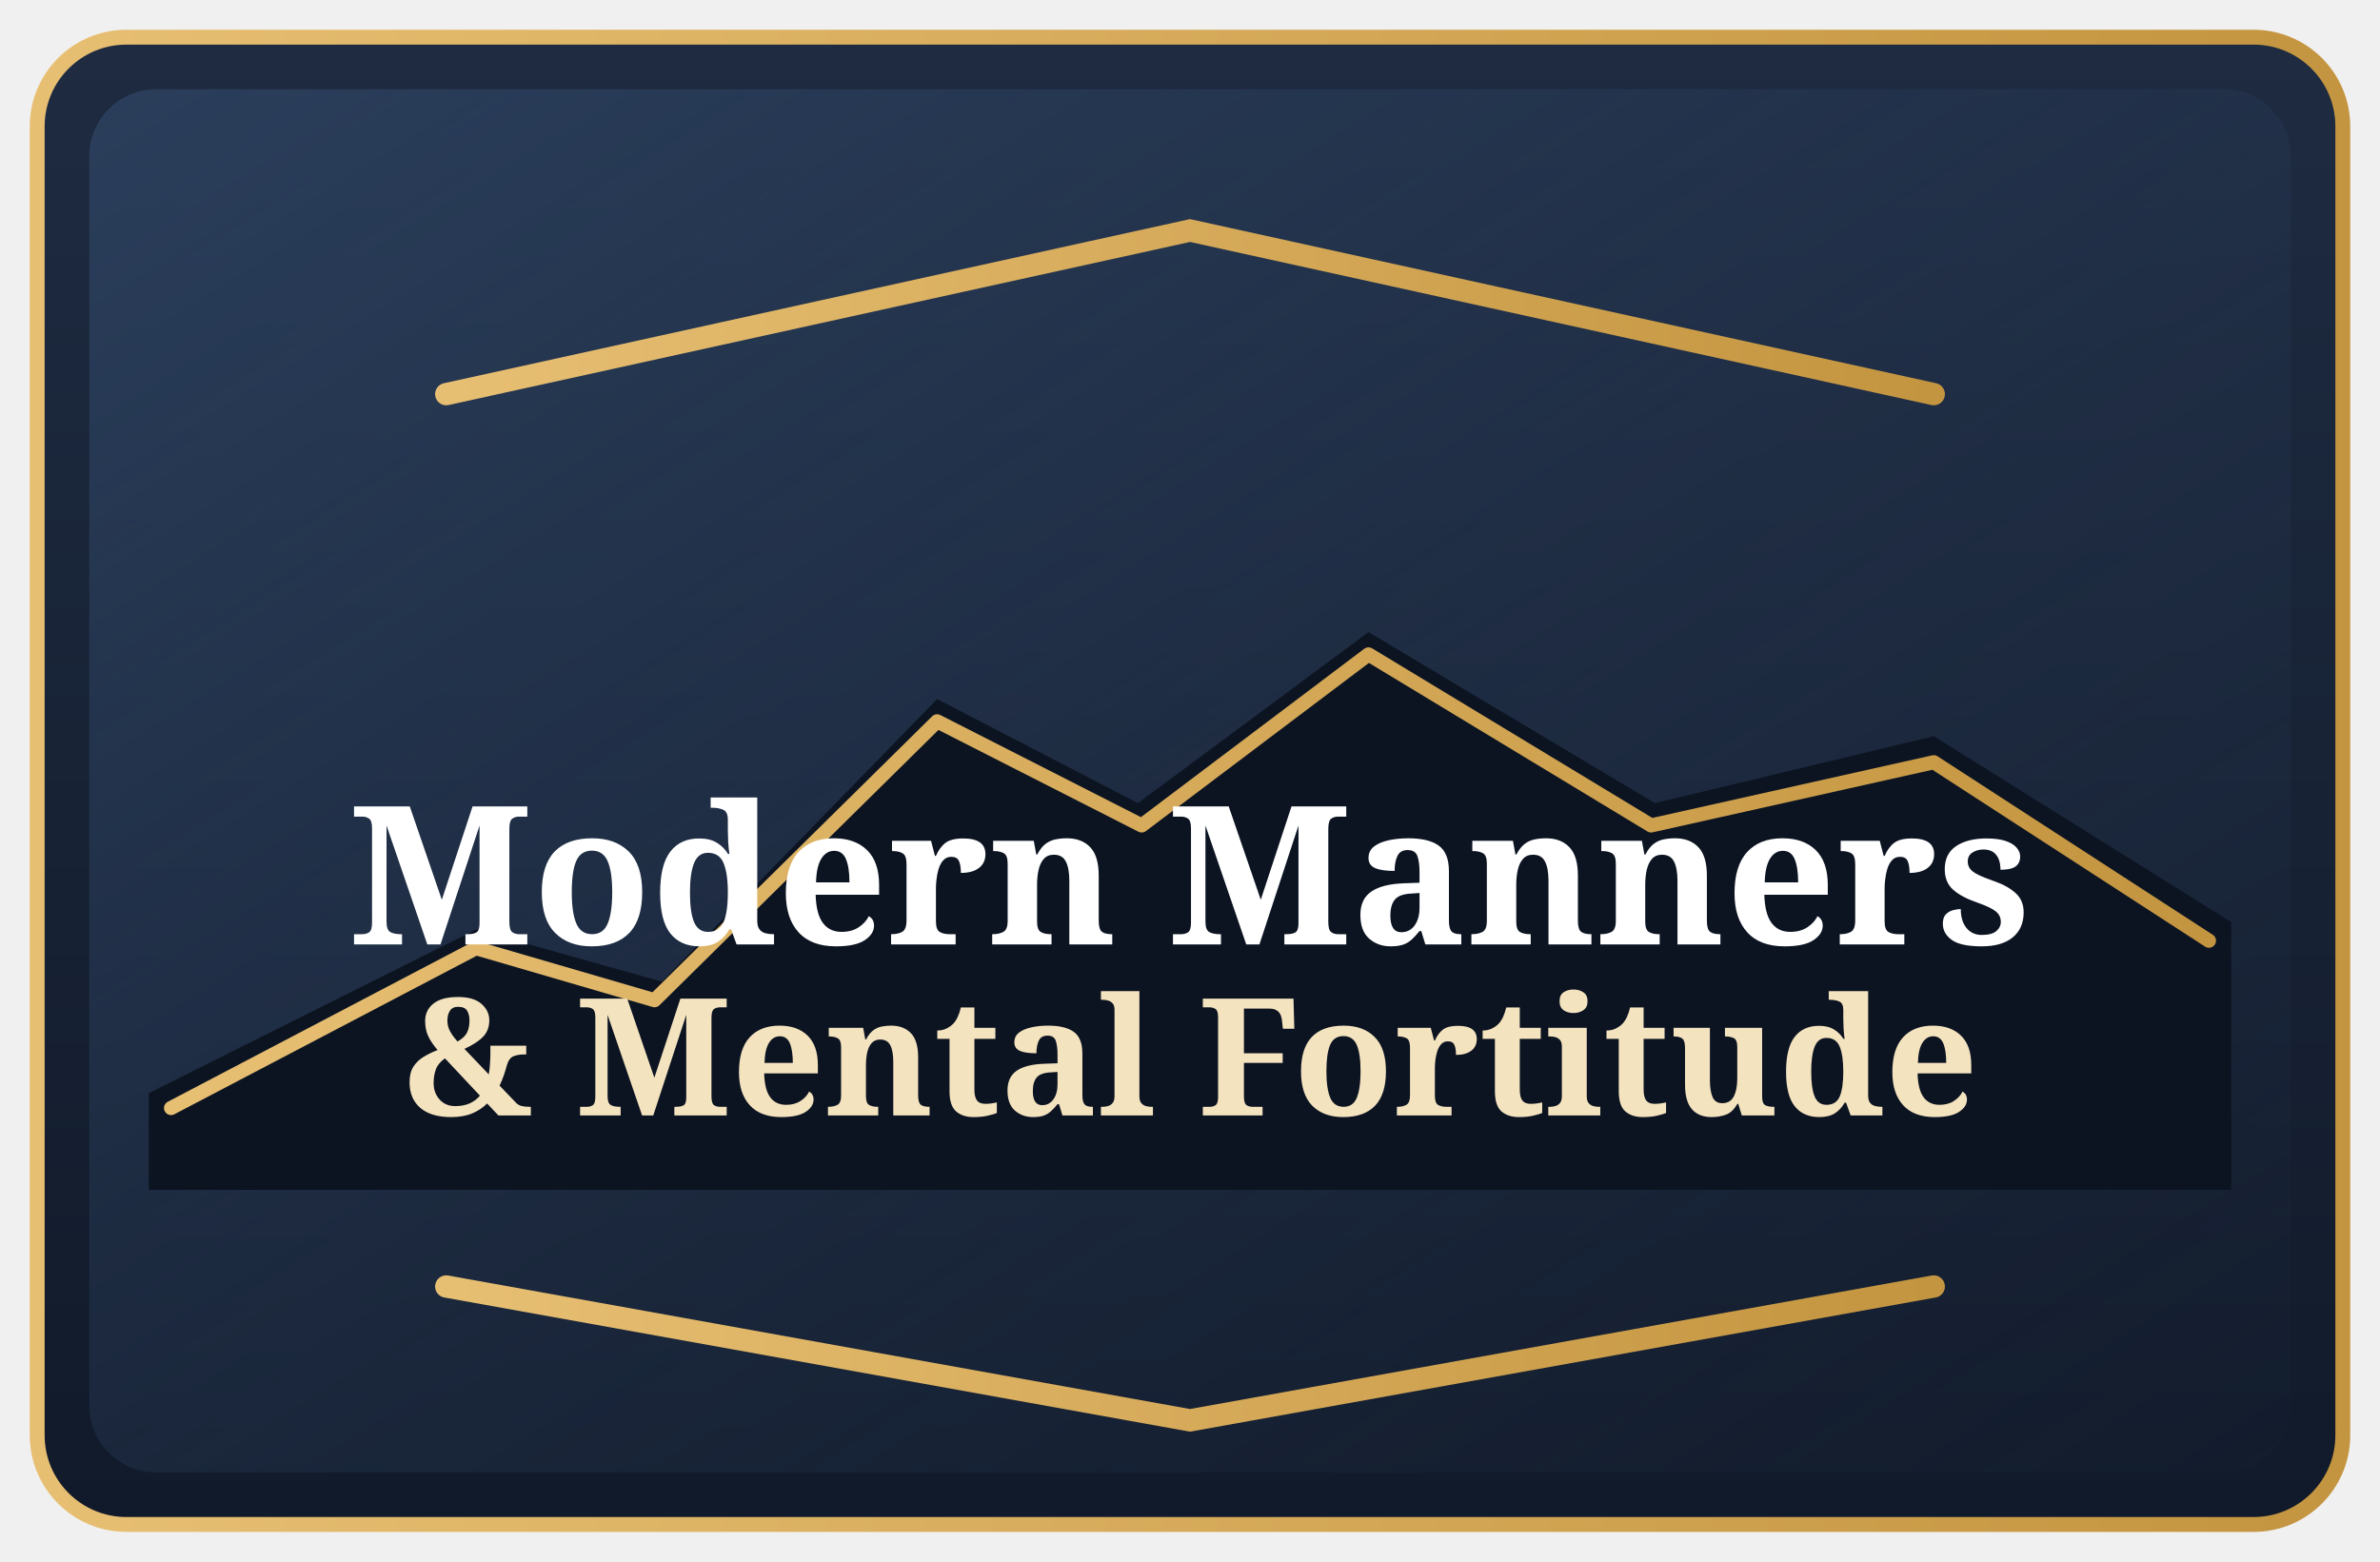
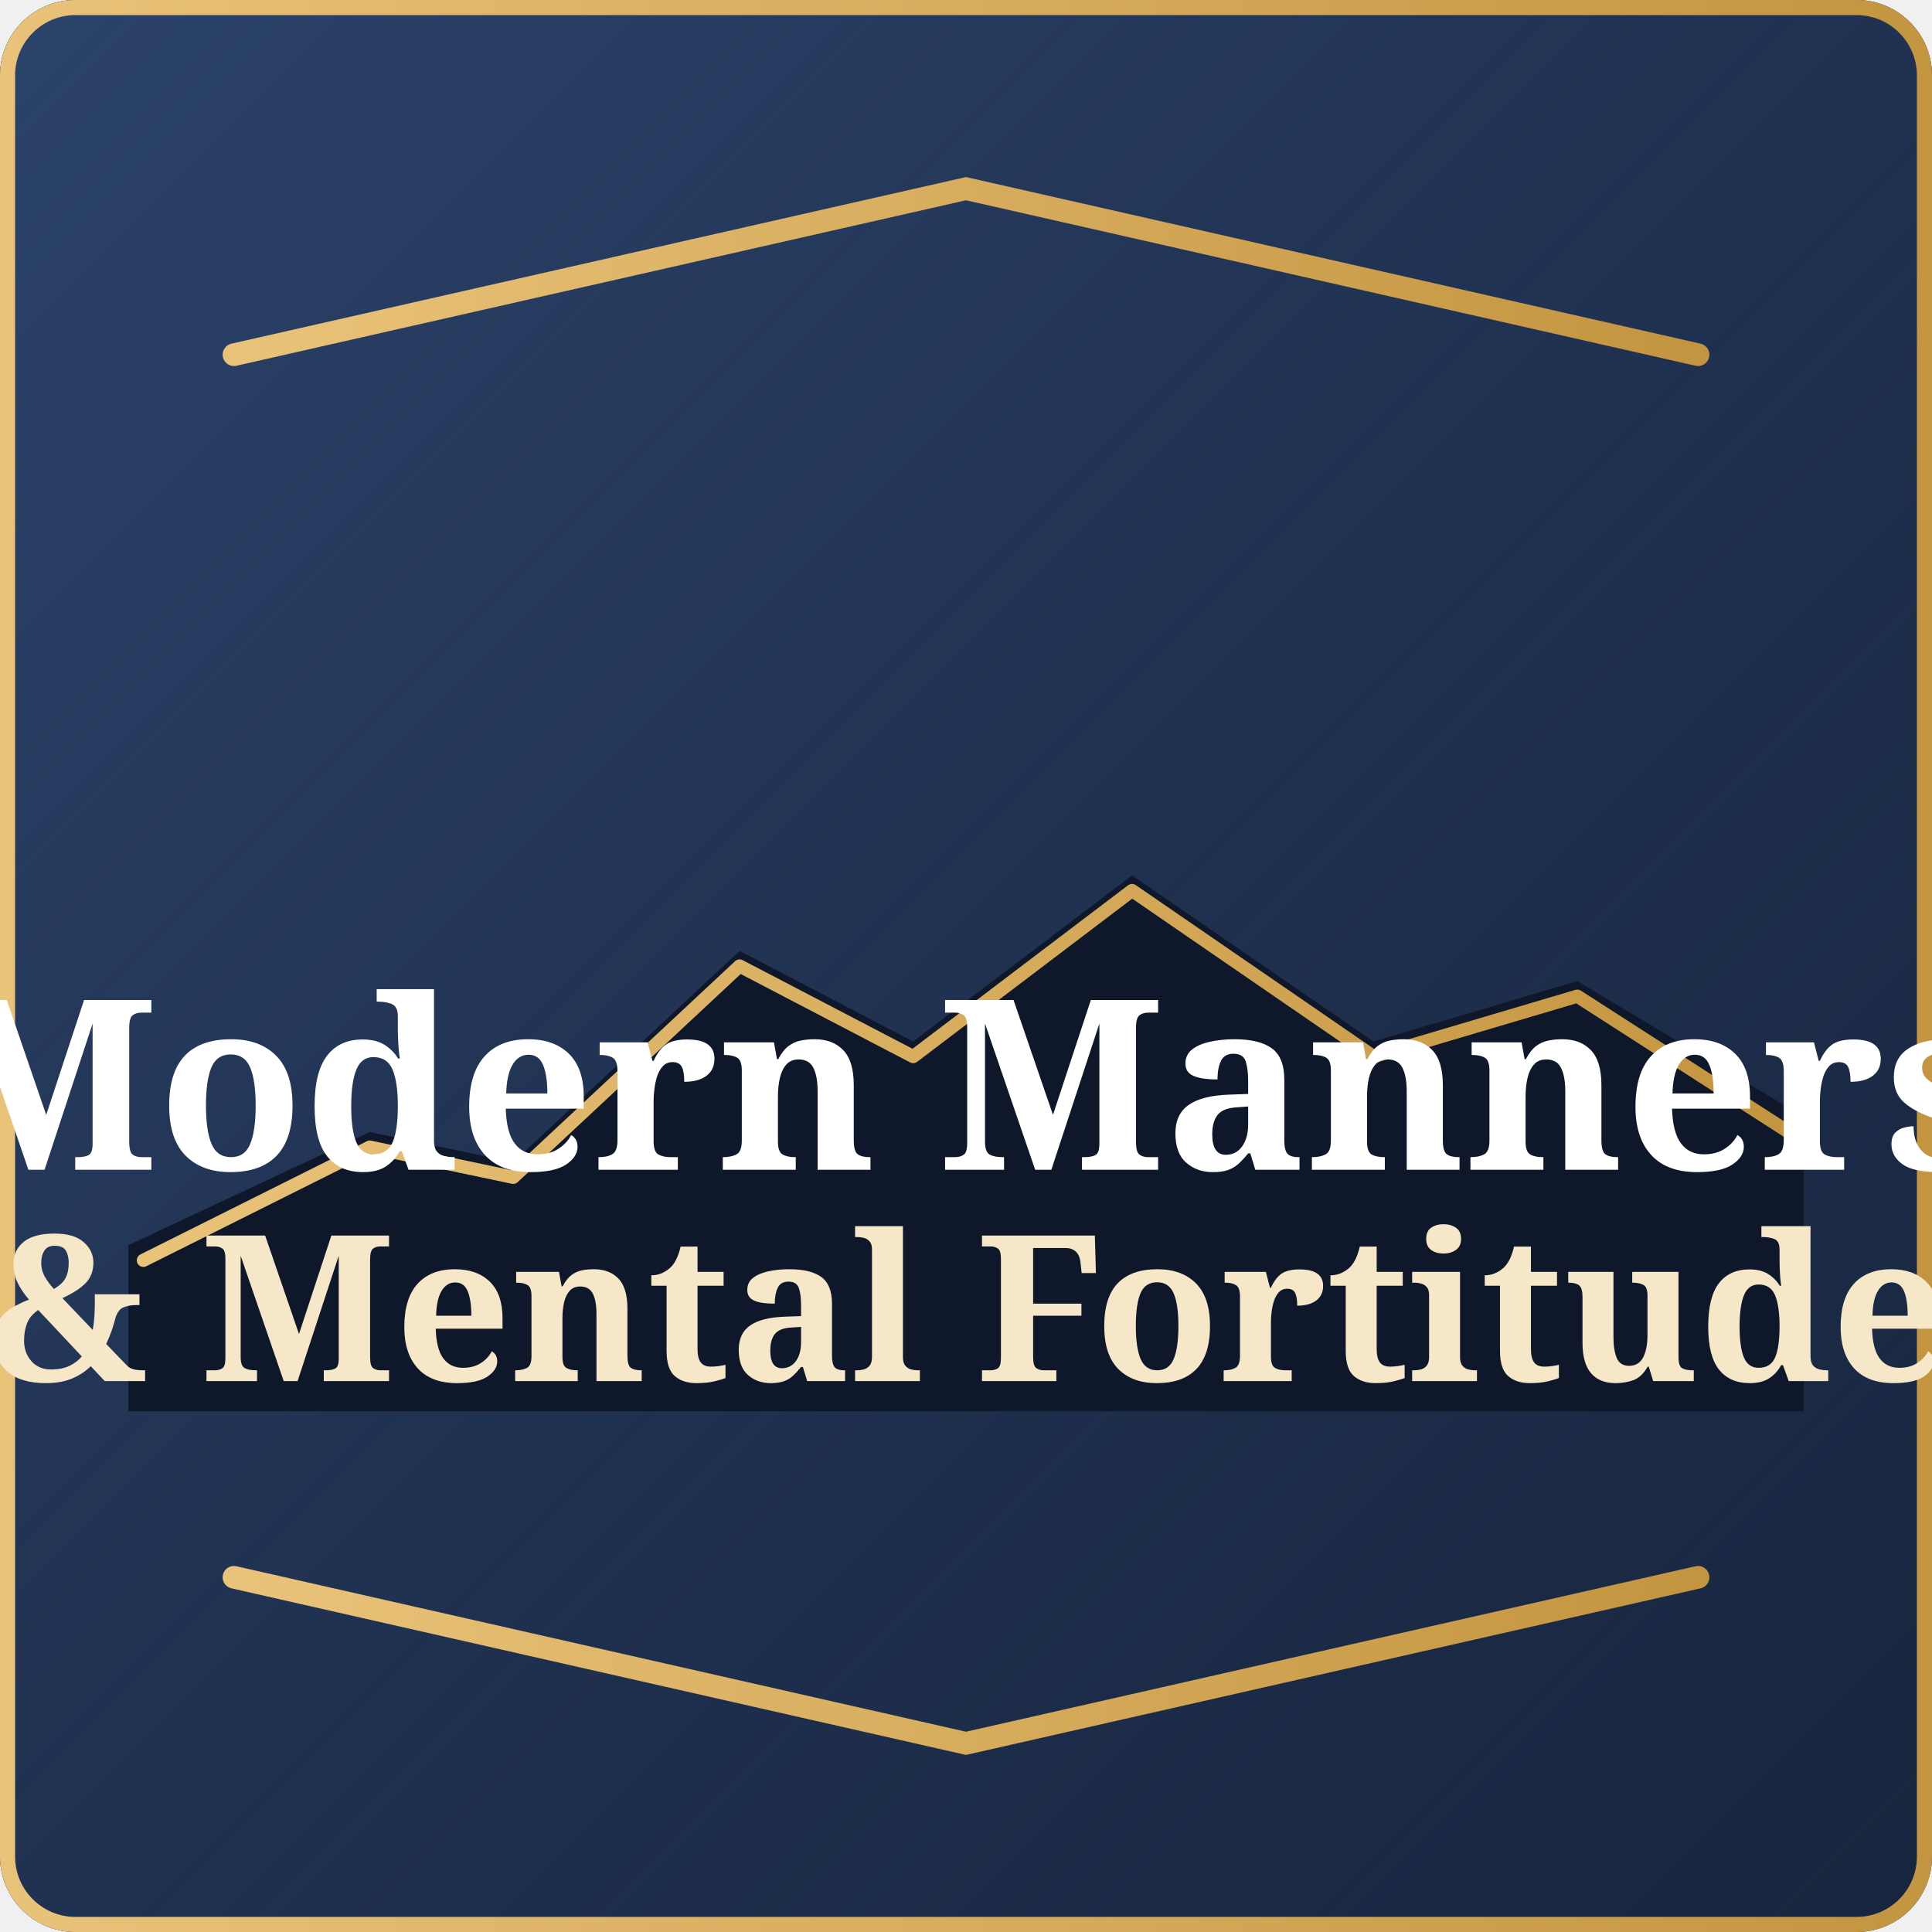
- <svg xmlns="http://www.w3.org/2000/svg" width="640" height="420" viewBox="0 0 640 420" fill="none" role="img" aria-label="Modern Manners and Mental Fortitude logo with mountain background">
+ <svg xmlns="http://www.w3.org/2000/svg" width="512" height="512" viewBox="0 0 512 512" fill="none" role="img" aria-label="Modern Manners and Mental Fortitude logo">
  <defs>
-     <linearGradient id="bg" x1="0" y1="0" x2="0" y2="1">
-       <stop offset="0" stop-color="#1E2B41" />
-       <stop offset="1" stop-color="#111A2A" />
+     <linearGradient id="bg" x1="0" y1="0" x2="1" y2="1">
+       <stop offset="0" stop-color="#223456" />
+       <stop offset="1" stop-color="#17253E" />
    </linearGradient>
-     <linearGradient id="sky" x1="0" y1="0" x2="1" y2="1">
-       <stop offset="0" stop-color="#2E4463" stop-opacity="0.78" />
-       <stop offset="1" stop-color="#1E2B41" stop-opacity="0.08" />
+     <linearGradient id="glow" x1="0" y1="0" x2="1" y2="1">
+       <stop offset="0" stop-color="#2D456D" stop-opacity="0.9" />
+       <stop offset="1" stop-color="#1B2A45" stop-opacity="0.05" />
    </linearGradient>
    <linearGradient id="gold" x1="0" y1="0" x2="1" y2="0">
-       <stop offset="0" stop-color="#E7BF73" />
+       <stop offset="0" stop-color="#E9C37A" />
      <stop offset="1" stop-color="#C49540" />
    </linearGradient>
  </defs>
-   <rect x="10" y="10" width="620" height="400" rx="24" fill="url(#bg)" stroke="url(#gold)" stroke-width="4" />
-   <rect x="24" y="24" width="592" height="372" rx="18" fill="url(#sky)" />
-   <path d="M40 294 L128 250 L178 264 L252 188 L306 216 L368 170 L445 216 L520 198 L600 248 L600 320 L40 320 Z" fill="#0C1422" />
-   <path d="M46 298 L128 255 L176 269 L252 194 L307 222 L368 176 L444 222 L520 205 L594 253" stroke="url(#gold)" stroke-width="3.8" stroke-linecap="round" stroke-linejoin="round" />
-   <path d="M120 106 L320 62 L520 106" stroke="url(#gold)" stroke-width="6" stroke-linecap="round" />
-   <path d="M120 346 L320 382 L520 346" stroke="url(#gold)" stroke-width="6" stroke-linecap="round" />
-   <text x="320" y="254" text-anchor="middle" font-family="Playfair Display, Georgia, serif" font-size="52" font-weight="700" fill="#FFFFFF">Modern Manners</text>
-   <text x="320" y="300" text-anchor="middle" font-family="Playfair Display, Georgia, serif" font-size="44" font-weight="700" fill="#F4E3BF">&amp; Mental Fortitude</text>
+   <rect x="0" y="0" width="512" height="512" rx="20" fill="url(#bg)" />
+   <rect x="0" y="0" width="512" height="512" rx="20" fill="url(#glow)" />
+   <rect x="2" y="2" width="508" height="508" rx="18" stroke="url(#gold)" stroke-width="4" />
+   <path d="M62 94 L256 50 L450 94" stroke="url(#gold)" stroke-width="6" stroke-linecap="round" />
+   <path d="M62 418 L256 462 L450 418" stroke="url(#gold)" stroke-width="6" stroke-linecap="round" />
+   <path d="M34 330 L98 300 L136 308 L196 252 L242 276 L300 232 L364 276 L418 260 L478 296 L478 374 L34 374 Z" fill="#0E182A" />
+   <path d="M38 334 L98 304 L136 312 L196 256 L242 280 L300 236 L364 280 L418 264 L474 300" stroke="url(#gold)" stroke-width="3.5" stroke-linecap="round" stroke-linejoin="round" />
+   <text x="256" y="310" text-anchor="middle" font-family="Playfair Display, Georgia, serif" font-size="63" font-weight="700" fill="#FFFFFF">Modern Manners</text>
+   <text x="256" y="366" text-anchor="middle" font-family="Playfair Display, Georgia, serif" font-size="54" font-weight="700" fill="#F5E7C8">&amp; Mental Fortitude</text>
</svg>
